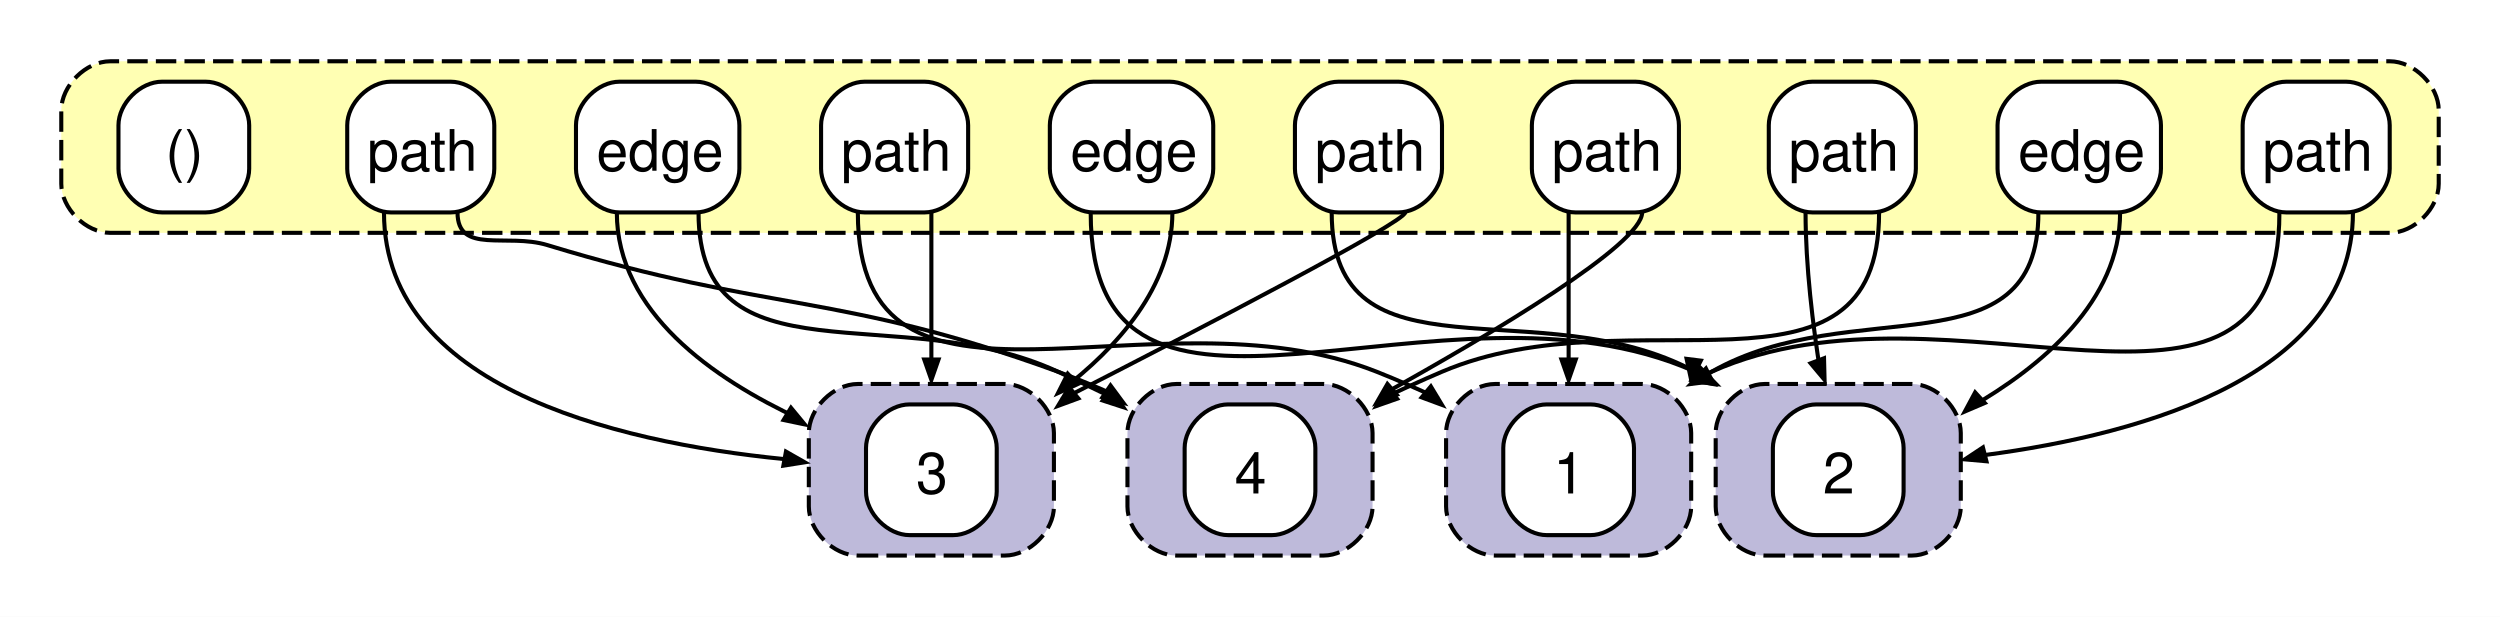
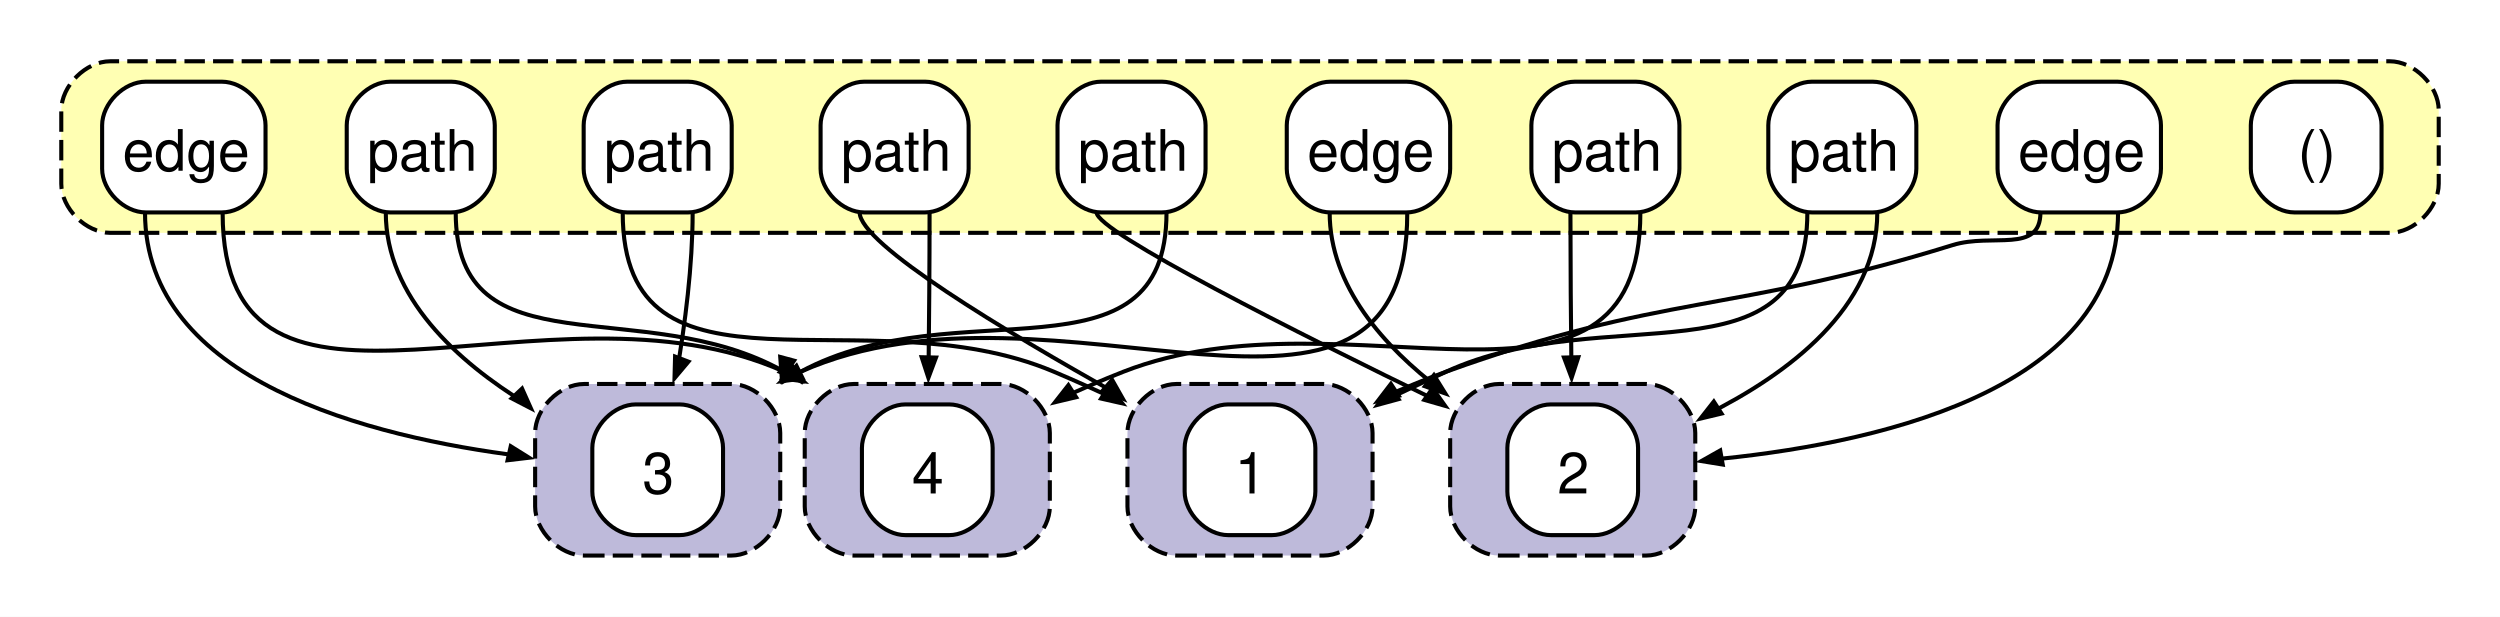
<svg xmlns="http://www.w3.org/2000/svg" xmlns:xlink="http://www.w3.org/1999/xlink" width="612pt" height="151pt" viewBox="0.00 0.00 612.00 151.00">
  <g id="graph0" class="graph" transform="scale(1 1) rotate(0) translate(4 147)">
    <polygon fill="white" stroke="none" points="-4,4 -4,-147 608,-147 608,4 -4,4" />
    <g id="clust1" class="cluster">
</g>
    <g id="clust2" class="cluster">
      <path fill="#ffffb3" stroke="black" stroke-dasharray="5,2" d="M23,-90C23,-90 581,-90 581,-90 587,-90 593,-96 593,-102 593,-102 593,-120 593,-120 593,-126 587,-132 581,-132 581,-132 23,-132 23,-132 17,-132 11,-126 11,-120 11,-120 11,-102 11,-102 11,-96 17,-90 23,-90" />
    </g>
    <g id="clust4" class="cluster">
</g>
    <g id="clust5" class="cluster">
-       <path fill="#bebada" stroke="black" stroke-dasharray="5,2" d="M428,-11C428,-11 464,-11 464,-11 470,-11 476,-17 476,-23 476,-23 476,-41 476,-41 476,-47 470,-53 464,-53 464,-53 428,-53 428,-53 422,-53 416,-47 416,-41 416,-41 416,-23 416,-23 416,-17 422,-11 428,-11" />
+       <path fill="#bebada" stroke="black" stroke-dasharray="5,2" d="M284,-11C284,-11 320,-11 320,-11 326,-11 332,-17 332,-23 332,-23 332,-41 332,-41 332,-47 326,-53 320,-53 320,-53 284,-53 284,-53 278,-53 272,-47 272,-41 272,-41 272,-23 272,-23 272,-17 278,-11 284,-11" />
    </g>
    <g id="clust7" class="cluster">
</g>
    <g id="clust8" class="cluster">
-       <path fill="#bebada" stroke="black" stroke-dasharray="5,2" d="M206,-11C206,-11 242,-11 242,-11 248,-11 254,-17 254,-23 254,-23 254,-41 254,-41 254,-47 248,-53 242,-53 242,-53 206,-53 206,-53 200,-53 194,-47 194,-41 194,-41 194,-23 194,-23 194,-17 200,-11 206,-11" />
+       <path fill="#bebada" stroke="black" stroke-dasharray="5,2" d="M139,-11C139,-11 175,-11 175,-11 181,-11 187,-17 187,-23 187,-23 187,-41 187,-41 187,-47 181,-53 175,-53 175,-53 139,-53 139,-53 133,-53 127,-47 127,-41 127,-41 127,-23 127,-23 127,-17 133,-11 139,-11" />
    </g>
    <g id="clust10" class="cluster">
</g>
    <g id="clust11" class="cluster">
-       <path fill="#bebada" stroke="black" stroke-dasharray="5,2" d="M284,-11C284,-11 320,-11 320,-11 326,-11 332,-17 332,-23 332,-23 332,-41 332,-41 332,-47 326,-53 320,-53 320,-53 284,-53 284,-53 278,-53 272,-47 272,-41 272,-41 272,-23 272,-23 272,-17 278,-11 284,-11" />
+       <path fill="#bebada" stroke="black" stroke-dasharray="5,2" d="M363,-11C363,-11 399,-11 399,-11 405,-11 411,-17 411,-23 411,-23 411,-41 411,-41 411,-47 405,-53 399,-53 399,-53 363,-53 363,-53 357,-53 351,-47 351,-41 351,-41 351,-23 351,-23 351,-17 357,-11 363,-11" />
    </g>
    <g id="clust13" class="cluster">
</g>
    <g id="clust14" class="cluster">
-       <path fill="#bebada" stroke="black" stroke-dasharray="5,2" d="M362,-11C362,-11 398,-11 398,-11 404,-11 410,-17 410,-23 410,-23 410,-41 410,-41 410,-47 404,-53 398,-53 398,-53 362,-53 362,-53 356,-53 350,-47 350,-41 350,-41 350,-23 350,-23 350,-17 356,-11 362,-11" />
+       <path fill="#bebada" stroke="black" stroke-dasharray="5,2" d="M205,-11C205,-11 241,-11 241,-11 247,-11 253,-17 253,-23 253,-23 253,-41 253,-41 253,-47 247,-53 241,-53 241,-53 205,-53 205,-53 199,-53 193,-47 193,-41 193,-41 193,-23 193,-23 193,-17 199,-11 205,-11" />
    </g>
    <g id="edge1" class="edge">
-       <path fill="none" stroke="black" d="M90,-95C90,-50.41 151.87,-37.79 191.52,-34.28" />
-       <polygon fill="black" stroke="black" points="188.4,-36.45 193,-33.83 187.77,-33.01 188.4,-36.45" />
+       <path fill="none" stroke="black" d="M90.44,-95C90.44,-74.25 107.98,-58.46 125.05,-48.02" />
+       <polygon fill="black" stroke="black" points="123.8,-51.88 125.96,-47.05 121.26,-49.48 123.8,-51.88" />
    </g>
    <g id="edge2" class="edge">
-       <path fill="none" stroke="black" d="M108,-95C108,-84.6 120.05,-90.03 130,-87 184.75,-70.31 201.21,-75.58 255,-56 259.89,-54.22 264.94,-52.09 269.85,-49.84" />
-       <polygon fill="black" stroke="black" points="267.85,-52.64 271,-48.38 265.88,-49.74 267.85,-52.64" />
+       <path fill="none" stroke="black" d="M107.56,-95C107.56,-55.27 153.45,-75.62 188,-56 189.54,-55.12 191.11,-54.21 192.68,-53.26" />
+       <polygon fill="black" stroke="black" points="189.25,-58.59 191.86,-53.98 186.94,-55.95 189.25,-58.59" />
    </g>
    <g id="edge3" class="edge">
-       <path fill="none" stroke="black" d="M554,-95C554,-30.84 473.58,-82.17 415,-56 414.75,-55.89 414.49,-55.77 414.24,-55.66" />
-       <polygon fill="black" stroke="black" points="415.18,-53.67 409.92,-53 413.61,-56.8 415.18,-53.67" />
+       <path fill="none" stroke="black" d="M438.44,-95C438.44,-52.04 389.03,-73.95 350,-56 344.94,-53.67 339.61,-51.17 334.41,-48.7" />
+       <polygon fill="black" stroke="black" points="338.36,-49.29 333.25,-47.9 336.38,-52.18 338.36,-49.29" />
    </g>
    <g id="edge4" class="edge">
-       <path fill="none" stroke="black" d="M572,-95C572,-53.34 515.87,-39.67 478.54,-35.19" />
-       <polygon fill="black" stroke="black" points="482.28,-34.08 477,-34.55 481.42,-37.47 482.28,-34.08" />
+       <path fill="none" stroke="black" d="M455.56,-95C455.56,-71.71 433.79,-55.49 413.77,-45.49" />
+       <polygon fill="black" stroke="black" points="417.43,-45.76 412.27,-44.53 415.54,-48.7 417.43,-45.76" />
    </g>
    <g id="edge6" class="edge">
-       <path fill="none" stroke="black" d="M340,-95C340,-92.61 290.19,-66.73 255.85,-49.17" />
-       <polygon fill="black" stroke="black" points="259.97,-49.47 255,-47.64 257.74,-52.18 259.97,-49.47" />
+       <path fill="none" stroke="black" d="M281.56,-95C281.56,-51.58 230.18,-76.66 192,-56 190.38,-55.12 188.74,-54.2 187.1,-53.24" />
+       <polygon fill="black" stroke="black" points="190.38,-58.71 187.39,-54.33 187,-59.62 190.38,-58.71" />
    </g>
    <g id="edge5" class="edge">
-       <path fill="none" stroke="black" d="M322,-95C322,-51.81 373.04,-76.6 411,-56 411.11,-55.94 411.22,-55.88 411.33,-55.82" />
-       <polygon fill="black" stroke="black" points="411.81,-56.99 415.29,-53 410.08,-53.95 411.81,-56.99" />
+       <path fill="none" stroke="black" d="M264.44,-95C264.44,-90.22 313.95,-65.33 348.44,-48.58" />
+       <polygon fill="black" stroke="black" points="346.7,-51.96 349.77,-47.64 344.68,-49.11 346.7,-51.96" />
    </g>
    <g id="edge8" class="edge">
-       <path fill="none" stroke="black" d="M224,-95C224,-81.98 224,-67.43 224,-55.7" />
-       <polygon fill="black" stroke="black" points="225.75,-59 224,-54 222.25,-59 225.75,-59" />
+       <path fill="none" stroke="black" d="M165.56,-95C165.56,-81.98 163.69,-67.57 161.69,-55.92" />
+       <polygon fill="black" stroke="black" points="164.53,-58.47 161.12,-54.41 161.26,-59.71 164.53,-58.47" />
    </g>
    <g id="edge7" class="edge">
-       <path fill="none" stroke="black" d="M206,-95C206,-35.95 278.09,-77.71 333,-56 337.96,-54.04 343.12,-51.76 348.13,-49.43" />
-       <polygon fill="black" stroke="black" points="346.27,-52.41 349,-47.88 344.03,-49.72 346.27,-52.41" />
+       <path fill="none" stroke="black" d="M148.44,-95C148.44,-44.98 207.94,-75.49 254,-56 258.95,-53.9 264.14,-51.57 269.19,-49.22" />
+       <polygon fill="black" stroke="black" points="267.41,-52.4 270.72,-48.26 265.55,-49.43 267.41,-52.4" />
    </g>
    <g id="edge10" class="edge">
-       <path fill="none" stroke="black" d="M456,-95C456,-44.38 395.57,-75.82 349,-56 344.09,-53.91 338.96,-51.57 333.96,-49.2" />
-       <polygon fill="black" stroke="black" points="338,-49.39 333,-47.63 335.81,-52.12 338,-49.39" />
+       <path fill="none" stroke="black" d="M397.56,-95C397.56,-36.14 325.82,-77.44 271,-56 265.99,-54.04 260.78,-51.78 255.71,-49.46" />
+       <polygon fill="black" stroke="black" points="259.43,-49.77 254.27,-48.54 257.54,-52.71 259.43,-49.77" />
    </g>
    <g id="edge9" class="edge">
-       <path fill="none" stroke="black" d="M438,-95C438,-81.88 439.78,-67.32 441.67,-55.61" />
-       <polygon fill="black" stroke="black" points="442.52,-59.3 442.65,-54 439.25,-58.06 442.52,-59.3" />
+       <path fill="none" stroke="black" d="M380.44,-95C380.44,-82.22 380.56,-67.96 380.69,-56.35" />
+       <polygon fill="black" stroke="black" points="382.37,-59.55 380.73,-54.51 378.87,-59.47 382.37,-59.55" />
    </g>
    <g id="edge12" class="edge">
-       <path fill="none" stroke="black" d="M398,-95C398,-87.23 362.01,-65.73 334.1,-50.23" />
-       <polygon fill="black" stroke="black" points="337.93,-50.36 333,-48.41 335.64,-53 337.93,-50.36" />
+       <path fill="none" stroke="black" d="M223.56,-95C223.56,-82.22 223.44,-67.96 223.31,-56.35" />
+       <polygon fill="black" stroke="black" points="225.13,-59.47 223.27,-54.51 221.63,-59.55 225.13,-59.47" />
    </g>
    <g id="edge11" class="edge">
-       <path fill="none" stroke="black" d="M380,-95C380,-81.98 380,-67.43 380,-55.7" />
-       <polygon fill="black" stroke="black" points="381.75,-59 380,-54 378.25,-59 381.75,-59" />
+       <path fill="none" stroke="black" d="M206.44,-95C206.44,-87.28 241.97,-65.93 269.7,-50.43" />
+       <polygon fill="black" stroke="black" points="268.25,-54.02 270.86,-49.41 265.95,-51.39 268.25,-54.02" />
    </g>
    <g id="edge13" class="edge">
-       <path fill="none" stroke="black" d="M495,-95C495,-55.44 449.38,-75.57 415,-56 413.36,-55.06 411.69,-54.08 410.01,-53.07" />
-       <polygon fill="black" stroke="black" points="412.35,-58.72 410,-53.98 408.88,-59.15 412.35,-58.72" />
+       <path fill="none" stroke="black" d="M495.5,-95C495.5,-84.8 483.74,-90.02 474,-87 419.74,-70.18 403.44,-75.26 350,-56 344.94,-54.18 339.7,-51.99 334.62,-49.71" />
+       <polygon fill="black" stroke="black" points="338.41,-50.1 333.27,-48.82 336.49,-53.02 338.41,-50.1" />
    </g>
    <g id="edge14" class="edge">
-       <path fill="none" stroke="black" d="M515,-95C515,-73.36 495.99,-57.36 477.93,-47.03" />
-       <polygon fill="black" stroke="black" points="481.87,-48.35 477,-46.27 479.51,-50.94 481.87,-48.35" />
+       <path fill="none" stroke="black" d="M514.5,-95C514.5,-50.73 453.37,-37.98 413.84,-34.37" />
+       <polygon fill="black" stroke="black" points="417.72,-33.28 412.49,-34.13 417.11,-36.73 417.72,-33.28" />
    </g>
    <g id="edge16" class="edge">
-       <path fill="none" stroke="black" d="M283,-95C283,-76.84 269.56,-61.9 255.51,-51.23" />
-       <polygon fill="black" stroke="black" points="259.82,-52.98 255,-50.78 257.39,-55.51 259.82,-52.98" />
+       <path fill="none" stroke="black" d="M340.5,-95C340.5,-26.76 254.33,-83.77 192,-56 191.87,-55.94 191.75,-55.89 191.62,-55.83" />
+       <polygon fill="black" stroke="black" points="192.52,-54.32 187.27,-53.67 190.97,-57.46 192.52,-54.32" />
    </g>
    <g id="edge15" class="edge">
-       <path fill="none" stroke="black" d="M263,-95C263,-26.98 348.88,-83.71 411,-56 411.25,-55.89 411.51,-55.77 411.76,-55.66" />
-       <polygon fill="black" stroke="black" points="412.39,-56.8 416.08,-53 410.83,-53.67 412.39,-56.8" />
+       <path fill="none" stroke="black" d="M321.5,-95C321.5,-76.93 334.82,-62.08 348.86,-51.45" />
+       <polygon fill="black" stroke="black" points="347.02,-55.17 349.82,-50.67 344.83,-52.44 347.02,-55.17" />
    </g>
    <g id="edge17" class="edge">
-       <path fill="none" stroke="black" d="M147,-95C147,-70.63 170.68,-54.23 191.78,-44.44" />
-       <polygon fill="black" stroke="black" points="189.63,-47.18 193,-43.1 187.82,-44.19 189.63,-47.18" />
+       <path fill="none" stroke="black" d="M31.5,-95C31.5,-53.76 86.64,-39.95 123.82,-35.33" />
+       <polygon fill="black" stroke="black" points="121.03,-37.75 125.52,-34.95 120.26,-34.33 121.03,-37.75" />
    </g>
    <g id="edge18" class="edge">
-       <path fill="none" stroke="black" d="M167,-95C167,-52.22 216.22,-74.07 255,-56 259.84,-53.75 264.93,-51.31 269.91,-48.91" />
-       <polygon fill="black" stroke="black" points="268.08,-51.73 271,-47.31 265.96,-48.95 268.08,-51.73" />
+       <path fill="none" stroke="black" d="M50.5,-95C50.5,-31.48 130.03,-81.97 188,-56 188.13,-55.94 188.25,-55.89 188.38,-55.83" />
+       <polygon fill="black" stroke="black" points="189.01,-57.47 192.71,-53.67 187.45,-54.34 189.01,-57.47" />
    </g>
    <g id="node1" class="node">
      <g id="a_node1">
        <a xlink:title="Unit-0: path-16275225025205966978">
-           <path fill="white" stroke="none" d="M91.67,-95C91.67,-95 106.33,-95 106.33,-95 111.67,-95 117,-100.33 117,-105.67 117,-105.67 117,-116.33 117,-116.33 117,-121.67 111.67,-127 106.33,-127 106.33,-127 91.67,-127 91.67,-127 86.33,-127 81,-121.67 81,-116.33 81,-116.33 81,-105.67 81,-105.67 81,-100.33 86.33,-95 91.67,-95" />
+           <path fill="white" stroke="none" d="M91.54,-95C91.54,-95 106.46,-95 106.46,-95 111.79,-95 117.12,-100.33 117.12,-105.67 117.12,-105.67 117.12,-116.33 117.12,-116.33 117.12,-121.67 111.79,-127 106.46,-127 106.46,-127 91.54,-127 91.54,-127 86.21,-127 80.88,-121.67 80.88,-116.33 80.88,-116.33 80.88,-105.67 80.88,-105.67 80.88,-100.33 86.21,-95 91.54,-95" />
          <text text-anchor="start" x="85.88" y="-105.2" font-family="Helvetica,sans-Serif" font-size="14.00">path</text>
-           <path fill="none" stroke="black" d="M91.67,-95C91.67,-95 106.33,-95 106.33,-95 111.67,-95 117,-100.33 117,-105.67 117,-105.67 117,-116.33 117,-116.33 117,-121.67 111.67,-127 106.33,-127 106.33,-127 91.67,-127 91.67,-127 86.33,-127 81,-121.67 81,-116.33 81,-116.33 81,-105.67 81,-105.67 81,-100.33 86.33,-95 91.67,-95" />
+           <path fill="none" stroke="black" d="M91.54,-95C91.54,-95 106.46,-95 106.46,-95 111.79,-95 117.12,-100.33 117.12,-105.67 117.12,-105.67 117.12,-116.33 117.12,-116.33 117.12,-121.67 111.79,-127 106.46,-127 106.46,-127 91.54,-127 91.54,-127 86.21,-127 80.88,-121.67 80.88,-116.33 80.88,-116.33 80.88,-105.67 80.88,-105.67 80.88,-100.33 86.21,-95 91.54,-95" />
        </a>
      </g>
    </g>
    <g id="node2" class="node">
      <g id="a_node2">
        <a xlink:title="i64-17615343019692007359: i64-17615343019692007359">
-           <path fill="white" stroke="none" d="M218.67,-16C218.67,-16 229.33,-16 229.33,-16 234.67,-16 240,-21.33 240,-26.67 240,-26.67 240,-37.33 240,-37.33 240,-42.67 234.67,-48 229.33,-48 229.33,-48 218.67,-48 218.67,-48 213.33,-48 208,-42.67 208,-37.33 208,-37.33 208,-26.67 208,-26.67 208,-21.33 213.33,-16 218.67,-16" />
-           <text text-anchor="start" x="220.25" y="-26.2" font-family="Helvetica,sans-Serif" font-size="14.00">3</text>
-           <path fill="none" stroke="black" d="M218.67,-16C218.67,-16 229.33,-16 229.33,-16 234.67,-16 240,-21.33 240,-26.67 240,-26.67 240,-37.33 240,-37.33 240,-42.67 234.67,-48 229.33,-48 229.33,-48 218.67,-48 218.67,-48 213.33,-48 208,-42.67 208,-37.33 208,-37.33 208,-26.67 208,-26.67 208,-21.33 213.33,-16 218.67,-16" />
+           <path fill="white" stroke="none" d="M151.67,-16C151.67,-16 162.33,-16 162.33,-16 167.67,-16 173,-21.33 173,-26.67 173,-26.67 173,-37.33 173,-37.33 173,-42.67 167.67,-48 162.33,-48 162.33,-48 151.67,-48 151.67,-48 146.33,-48 141,-42.67 141,-37.33 141,-37.33 141,-26.67 141,-26.67 141,-21.33 146.33,-16 151.67,-16" />
+           <text text-anchor="start" x="153.25" y="-26.2" font-family="Helvetica,sans-Serif" font-size="14.00">3</text>
+           <path fill="none" stroke="black" d="M151.67,-16C151.67,-16 162.33,-16 162.33,-16 167.67,-16 173,-21.33 173,-26.67 173,-26.67 173,-37.33 173,-37.33 173,-42.67 167.67,-48 162.33,-48 162.33,-48 151.67,-48 151.67,-48 146.33,-48 141,-42.67 141,-37.33 141,-37.33 141,-26.67 141,-26.67 141,-21.33 146.33,-16 151.67,-16" />
        </a>
      </g>
    </g>
    <g id="node3" class="node">
      <g id="a_node3">
        <a xlink:title="i64-5040379952546458196: i64-5040379952546458196">
-           <path fill="white" stroke="none" d="M296.67,-16C296.67,-16 307.33,-16 307.33,-16 312.67,-16 318,-21.33 318,-26.67 318,-26.67 318,-37.33 318,-37.33 318,-42.67 312.67,-48 307.33,-48 307.33,-48 296.67,-48 296.67,-48 291.33,-48 286,-42.67 286,-37.33 286,-37.33 286,-26.67 286,-26.67 286,-21.33 291.33,-16 296.67,-16" />
-           <text text-anchor="start" x="298.25" y="-26.2" font-family="Helvetica,sans-Serif" font-size="14.00">4</text>
-           <path fill="none" stroke="black" d="M296.67,-16C296.67,-16 307.33,-16 307.33,-16 312.67,-16 318,-21.33 318,-26.67 318,-26.67 318,-37.33 318,-37.33 318,-42.67 312.67,-48 307.33,-48 307.33,-48 296.67,-48 296.67,-48 291.33,-48 286,-42.67 286,-37.33 286,-37.33 286,-26.67 286,-26.67 286,-21.33 291.33,-16 296.67,-16" />
+           <path fill="white" stroke="none" d="M217.67,-16C217.67,-16 228.33,-16 228.33,-16 233.67,-16 239,-21.33 239,-26.67 239,-26.67 239,-37.33 239,-37.33 239,-42.67 233.67,-48 228.33,-48 228.33,-48 217.67,-48 217.67,-48 212.33,-48 207,-42.67 207,-37.33 207,-37.33 207,-26.67 207,-26.67 207,-21.33 212.33,-16 217.67,-16" />
+           <text text-anchor="start" x="219.25" y="-26.2" font-family="Helvetica,sans-Serif" font-size="14.00">4</text>
+           <path fill="none" stroke="black" d="M217.67,-16C217.67,-16 228.33,-16 228.33,-16 233.67,-16 239,-21.33 239,-26.67 239,-26.67 239,-37.33 239,-37.33 239,-42.67 233.67,-48 228.33,-48 228.33,-48 217.67,-48 217.67,-48 212.33,-48 207,-42.67 207,-37.33 207,-37.33 207,-26.67 207,-26.67 207,-21.33 212.33,-16 217.67,-16" />
        </a>
      </g>
    </g>
    <g id="node4" class="node">
      <g id="a_node4">
        <a xlink:title="Unit-0: path-7659469028595837896">
-           <path fill="white" stroke="none" d="M555.67,-95C555.67,-95 570.33,-95 570.33,-95 575.67,-95 581,-100.33 581,-105.67 581,-105.67 581,-116.33 581,-116.33 581,-121.67 575.67,-127 570.33,-127 570.33,-127 555.67,-127 555.67,-127 550.33,-127 545,-121.67 545,-116.33 545,-116.33 545,-105.67 545,-105.67 545,-100.33 550.33,-95 555.67,-95" />
-           <text text-anchor="start" x="549.88" y="-105.2" font-family="Helvetica,sans-Serif" font-size="14.00">path</text>
-           <path fill="none" stroke="black" d="M555.67,-95C555.67,-95 570.33,-95 570.33,-95 575.67,-95 581,-100.33 581,-105.67 581,-105.67 581,-116.33 581,-116.33 581,-121.67 575.67,-127 570.33,-127 570.33,-127 555.67,-127 555.67,-127 550.33,-127 545,-121.67 545,-116.33 545,-116.33 545,-105.67 545,-105.67 545,-100.33 550.33,-95 555.67,-95" />
+           <path fill="white" stroke="none" d="M439.54,-95C439.54,-95 454.46,-95 454.46,-95 459.79,-95 465.12,-100.33 465.12,-105.67 465.12,-105.67 465.12,-116.33 465.12,-116.33 465.12,-121.67 459.79,-127 454.46,-127 454.46,-127 439.54,-127 439.54,-127 434.21,-127 428.88,-121.67 428.88,-116.33 428.88,-116.33 428.88,-105.67 428.88,-105.67 428.88,-100.33 434.21,-95 439.54,-95" />
+           <text text-anchor="start" x="433.88" y="-105.2" font-family="Helvetica,sans-Serif" font-size="14.00">path</text>
+           <path fill="none" stroke="black" d="M439.54,-95C439.54,-95 454.46,-95 454.46,-95 459.79,-95 465.12,-100.33 465.12,-105.67 465.12,-105.67 465.12,-116.33 465.12,-116.33 465.12,-121.67 459.79,-127 454.46,-127 454.46,-127 439.54,-127 439.54,-127 434.21,-127 428.88,-121.67 428.88,-116.33 428.88,-116.33 428.88,-105.67 428.88,-105.67 428.88,-100.33 434.21,-95 439.54,-95" />
        </a>
      </g>
    </g>
    <g id="node5" class="node">
      <g id="a_node5">
        <a xlink:title="i64-5871781006564002453: i64-5871781006564002453">
-           <path fill="white" stroke="none" d="M374.67,-16C374.67,-16 385.33,-16 385.33,-16 390.67,-16 396,-21.33 396,-26.67 396,-26.67 396,-37.33 396,-37.33 396,-42.67 390.67,-48 385.33,-48 385.33,-48 374.67,-48 374.67,-48 369.33,-48 364,-42.67 364,-37.33 364,-37.33 364,-26.67 364,-26.67 364,-21.33 369.33,-16 374.67,-16" />
-           <text text-anchor="start" x="376.25" y="-26.2" font-family="Helvetica,sans-Serif" font-size="14.00">1</text>
-           <path fill="none" stroke="black" d="M374.67,-16C374.67,-16 385.33,-16 385.33,-16 390.67,-16 396,-21.33 396,-26.67 396,-26.67 396,-37.33 396,-37.33 396,-42.67 390.67,-48 385.33,-48 385.33,-48 374.67,-48 374.67,-48 369.33,-48 364,-42.67 364,-37.33 364,-37.33 364,-26.67 364,-26.67 364,-21.33 369.33,-16 374.67,-16" />
+           <path fill="white" stroke="none" d="M296.67,-16C296.67,-16 307.33,-16 307.33,-16 312.67,-16 318,-21.33 318,-26.67 318,-26.67 318,-37.33 318,-37.33 318,-42.67 312.67,-48 307.33,-48 307.33,-48 296.67,-48 296.67,-48 291.33,-48 286,-42.67 286,-37.33 286,-37.33 286,-26.67 286,-26.67 286,-21.33 291.33,-16 296.67,-16" />
+           <text text-anchor="start" x="298.25" y="-26.2" font-family="Helvetica,sans-Serif" font-size="14.00">1</text>
+           <path fill="none" stroke="black" d="M296.67,-16C296.67,-16 307.33,-16 307.33,-16 312.67,-16 318,-21.33 318,-26.67 318,-26.67 318,-37.33 318,-37.33 318,-42.67 312.67,-48 307.33,-48 307.33,-48 296.67,-48 296.67,-48 291.33,-48 286,-42.67 286,-37.33 286,-37.33 286,-26.67 286,-26.67 286,-21.33 291.33,-16 296.67,-16" />
        </a>
      </g>
    </g>
    <g id="node6" class="node">
      <g id="a_node6">
        <a xlink:title="i64-11743562013128004906: i64-11743562013128004906">
-           <path fill="white" stroke="none" d="M440.67,-16C440.67,-16 451.33,-16 451.33,-16 456.67,-16 462,-21.33 462,-26.67 462,-26.67 462,-37.33 462,-37.33 462,-42.67 456.67,-48 451.33,-48 451.33,-48 440.67,-48 440.67,-48 435.33,-48 430,-42.67 430,-37.33 430,-37.33 430,-26.67 430,-26.67 430,-21.33 435.33,-16 440.67,-16" />
-           <text text-anchor="start" x="442.25" y="-26.2" font-family="Helvetica,sans-Serif" font-size="14.00">2</text>
-           <path fill="none" stroke="black" d="M440.67,-16C440.67,-16 451.33,-16 451.33,-16 456.67,-16 462,-21.33 462,-26.67 462,-26.67 462,-37.33 462,-37.33 462,-42.67 456.67,-48 451.33,-48 451.33,-48 440.67,-48 440.67,-48 435.33,-48 430,-42.67 430,-37.33 430,-37.33 430,-26.67 430,-26.67 430,-21.33 435.33,-16 440.67,-16" />
+           <path fill="white" stroke="none" d="M375.67,-16C375.67,-16 386.33,-16 386.33,-16 391.67,-16 397,-21.33 397,-26.67 397,-26.67 397,-37.33 397,-37.33 397,-42.67 391.67,-48 386.33,-48 386.33,-48 375.67,-48 375.67,-48 370.33,-48 365,-42.67 365,-37.33 365,-37.33 365,-26.67 365,-26.67 365,-21.33 370.33,-16 375.67,-16" />
+           <text text-anchor="start" x="377.25" y="-26.2" font-family="Helvetica,sans-Serif" font-size="14.00">2</text>
+           <path fill="none" stroke="black" d="M375.67,-16C375.67,-16 386.33,-16 386.33,-16 391.67,-16 397,-21.33 397,-26.67 397,-26.67 397,-37.33 397,-37.33 397,-42.67 391.67,-48 386.33,-48 386.33,-48 375.67,-48 375.67,-48 370.33,-48 365,-42.67 365,-37.33 365,-37.33 365,-26.67 365,-26.67 365,-21.33 370.33,-16 375.67,-16" />
        </a>
      </g>
    </g>
    <g id="node7" class="node">
      <g id="a_node7">
        <a xlink:title="Unit-0: path-1081172882011038115">
-           <path fill="white" stroke="none" d="M323.67,-95C323.67,-95 338.33,-95 338.33,-95 343.67,-95 349,-100.33 349,-105.67 349,-105.67 349,-116.33 349,-116.33 349,-121.67 343.67,-127 338.33,-127 338.33,-127 323.67,-127 323.67,-127 318.33,-127 313,-121.67 313,-116.33 313,-116.33 313,-105.67 313,-105.67 313,-100.33 318.33,-95 323.67,-95" />
-           <text text-anchor="start" x="317.88" y="-105.2" font-family="Helvetica,sans-Serif" font-size="14.00">path</text>
-           <path fill="none" stroke="black" d="M323.67,-95C323.67,-95 338.33,-95 338.33,-95 343.67,-95 349,-100.33 349,-105.67 349,-105.67 349,-116.33 349,-116.33 349,-121.67 343.67,-127 338.33,-127 338.33,-127 323.67,-127 323.67,-127 318.33,-127 313,-121.67 313,-116.33 313,-116.33 313,-105.67 313,-105.67 313,-100.33 318.33,-95 323.67,-95" />
+           <path fill="white" stroke="none" d="M265.54,-95C265.54,-95 280.46,-95 280.46,-95 285.79,-95 291.12,-100.33 291.12,-105.67 291.12,-105.67 291.12,-116.33 291.12,-116.33 291.12,-121.67 285.79,-127 280.46,-127 280.46,-127 265.54,-127 265.54,-127 260.21,-127 254.88,-121.67 254.88,-116.33 254.88,-116.33 254.88,-105.67 254.88,-105.67 254.88,-100.33 260.21,-95 265.54,-95" />
+           <text text-anchor="start" x="259.88" y="-105.2" font-family="Helvetica,sans-Serif" font-size="14.00">path</text>
+           <path fill="none" stroke="black" d="M265.54,-95C265.54,-95 280.46,-95 280.46,-95 285.79,-95 291.12,-100.33 291.12,-105.67 291.12,-105.67 291.12,-116.33 291.12,-116.33 291.12,-121.67 285.79,-127 280.46,-127 280.46,-127 265.54,-127 265.54,-127 260.21,-127 254.88,-121.67 254.88,-116.33 254.88,-116.33 254.88,-105.67 254.88,-105.67 254.88,-100.33 260.21,-95 265.54,-95" />
        </a>
      </g>
    </g>
    <g id="node8" class="node">
      <g id="a_node8">
        <a xlink:title="Unit-0: path-13531250035159840349">
-           <path fill="white" stroke="none" d="M207.67,-95C207.67,-95 222.33,-95 222.33,-95 227.67,-95 233,-100.33 233,-105.67 233,-105.67 233,-116.33 233,-116.33 233,-121.67 227.67,-127 222.33,-127 222.33,-127 207.67,-127 207.67,-127 202.33,-127 197,-121.67 197,-116.33 197,-116.33 197,-105.67 197,-105.67 197,-100.33 202.33,-95 207.67,-95" />
-           <text text-anchor="start" x="201.88" y="-105.2" font-family="Helvetica,sans-Serif" font-size="14.00">path</text>
-           <path fill="none" stroke="black" d="M207.67,-95C207.67,-95 222.33,-95 222.33,-95 227.67,-95 233,-100.33 233,-105.67 233,-105.67 233,-116.33 233,-116.33 233,-121.67 227.67,-127 222.33,-127 222.33,-127 207.67,-127 207.67,-127 202.33,-127 197,-121.67 197,-116.33 197,-116.33 197,-105.67 197,-105.67 197,-100.33 202.33,-95 207.67,-95" />
+           <path fill="white" stroke="none" d="M149.54,-95C149.54,-95 164.46,-95 164.46,-95 169.79,-95 175.12,-100.33 175.12,-105.67 175.12,-105.67 175.12,-116.33 175.12,-116.33 175.12,-121.67 169.79,-127 164.46,-127 164.46,-127 149.54,-127 149.54,-127 144.21,-127 138.88,-121.67 138.88,-116.33 138.88,-116.33 138.88,-105.67 138.88,-105.67 138.88,-100.33 144.21,-95 149.54,-95" />
+           <text text-anchor="start" x="143.88" y="-105.2" font-family="Helvetica,sans-Serif" font-size="14.00">path</text>
+           <path fill="none" stroke="black" d="M149.54,-95C149.54,-95 164.46,-95 164.46,-95 169.79,-95 175.12,-100.33 175.12,-105.67 175.12,-105.67 175.12,-116.33 175.12,-116.33 175.12,-121.67 169.79,-127 164.46,-127 164.46,-127 149.54,-127 149.54,-127 144.21,-127 138.88,-121.67 138.88,-116.33 138.88,-116.33 138.88,-105.67 138.88,-105.67 138.88,-100.33 144.21,-95 149.54,-95" />
        </a>
      </g>
    </g>
    <g id="node9" class="node">
      <g id="a_node9">
        <a xlink:title="Unit-0: path-15318938057191675792">
-           <path fill="white" stroke="none" d="M439.67,-95C439.67,-95 454.33,-95 454.33,-95 459.67,-95 465,-100.33 465,-105.67 465,-105.67 465,-116.33 465,-116.33 465,-121.67 459.67,-127 454.33,-127 454.33,-127 439.67,-127 439.67,-127 434.33,-127 429,-121.67 429,-116.33 429,-116.33 429,-105.67 429,-105.67 429,-100.33 434.33,-95 439.67,-95" />
-           <text text-anchor="start" x="433.88" y="-105.2" font-family="Helvetica,sans-Serif" font-size="14.00">path</text>
-           <path fill="none" stroke="black" d="M439.67,-95C439.67,-95 454.33,-95 454.33,-95 459.67,-95 465,-100.33 465,-105.67 465,-105.67 465,-116.33 465,-116.33 465,-121.67 459.67,-127 454.33,-127 454.33,-127 439.67,-127 439.67,-127 434.33,-127 429,-121.67 429,-116.33 429,-116.33 429,-105.67 429,-105.67 429,-100.33 434.33,-95 439.67,-95" />
+           <path fill="white" stroke="none" d="M381.54,-95C381.54,-95 396.46,-95 396.46,-95 401.79,-95 407.12,-100.33 407.12,-105.67 407.12,-105.67 407.12,-116.33 407.12,-116.33 407.12,-121.67 401.79,-127 396.46,-127 396.46,-127 381.54,-127 381.54,-127 376.21,-127 370.88,-121.67 370.88,-116.33 370.88,-116.33 370.88,-105.67 370.88,-105.67 370.88,-100.33 376.21,-95 381.54,-95" />
+           <text text-anchor="start" x="375.88" y="-105.2" font-family="Helvetica,sans-Serif" font-size="14.00">path</text>
+           <path fill="none" stroke="black" d="M381.54,-95C381.54,-95 396.46,-95 396.46,-95 401.79,-95 407.12,-100.33 407.12,-105.67 407.12,-105.67 407.12,-116.33 407.12,-116.33 407.12,-121.67 401.79,-127 396.46,-127 396.46,-127 381.54,-127 381.54,-127 376.21,-127 370.88,-121.67 370.88,-116.33 370.88,-116.33 370.88,-105.67 370.88,-105.67 370.88,-100.33 376.21,-95 381.54,-95" />
        </a>
      </g>
    </g>
    <g id="node10" class="node">
      <g id="a_node10">
        <a xlink:title="Unit-0: path-5996666920560749382">
-           <path fill="white" stroke="none" d="M381.67,-95C381.67,-95 396.33,-95 396.33,-95 401.67,-95 407,-100.33 407,-105.67 407,-105.67 407,-116.33 407,-116.33 407,-121.67 401.67,-127 396.33,-127 396.33,-127 381.67,-127 381.67,-127 376.33,-127 371,-121.67 371,-116.33 371,-116.33 371,-105.67 371,-105.67 371,-100.33 376.33,-95 381.67,-95" />
-           <text text-anchor="start" x="375.88" y="-105.2" font-family="Helvetica,sans-Serif" font-size="14.00">path</text>
-           <path fill="none" stroke="black" d="M381.67,-95C381.67,-95 396.33,-95 396.33,-95 401.67,-95 407,-100.33 407,-105.67 407,-105.67 407,-116.33 407,-116.33 407,-121.67 401.67,-127 396.33,-127 396.33,-127 381.67,-127 381.67,-127 376.33,-127 371,-121.67 371,-116.33 371,-116.33 371,-105.67 371,-105.67 371,-100.33 376.33,-95 381.67,-95" />
+           <path fill="white" stroke="none" d="M207.54,-95C207.54,-95 222.46,-95 222.46,-95 227.79,-95 233.12,-100.33 233.12,-105.67 233.12,-105.67 233.12,-116.33 233.12,-116.33 233.12,-121.67 227.79,-127 222.46,-127 222.46,-127 207.54,-127 207.54,-127 202.21,-127 196.88,-121.67 196.88,-116.33 196.88,-116.33 196.88,-105.67 196.88,-105.67 196.88,-100.33 202.21,-95 207.54,-95" />
+           <text text-anchor="start" x="201.88" y="-105.2" font-family="Helvetica,sans-Serif" font-size="14.00">path</text>
+           <path fill="none" stroke="black" d="M207.54,-95C207.54,-95 222.46,-95 222.46,-95 227.79,-95 233.12,-100.33 233.12,-105.67 233.12,-105.67 233.12,-116.33 233.12,-116.33 233.12,-121.67 227.79,-127 222.46,-127 222.46,-127 207.54,-127 207.54,-127 202.21,-127 196.88,-121.67 196.88,-116.33 196.88,-116.33 196.88,-105.67 196.88,-105.67 196.88,-100.33 202.21,-95 207.54,-95" />
        </a>
      </g>
    </g>
    <g id="node11" class="node">
      <g id="a_node11">
        <a xlink:title="Unit-0: edge-7659469028595837896">
          <path fill="white" stroke="none" d="M495.67,-95C495.67,-95 514.33,-95 514.33,-95 519.67,-95 525,-100.33 525,-105.67 525,-105.67 525,-116.33 525,-116.33 525,-121.67 519.67,-127 514.33,-127 514.33,-127 495.67,-127 495.67,-127 490.33,-127 485,-121.67 485,-116.33 485,-116.33 485,-105.67 485,-105.67 485,-100.33 490.33,-95 495.67,-95" />
          <text text-anchor="start" x="490" y="-105.2" font-family="Helvetica,sans-Serif" font-size="14.00">edge</text>
          <path fill="none" stroke="black" d="M495.67,-95C495.67,-95 514.33,-95 514.33,-95 519.67,-95 525,-100.33 525,-105.67 525,-105.67 525,-116.33 525,-116.33 525,-121.67 519.67,-127 514.33,-127 514.33,-127 495.67,-127 495.67,-127 490.33,-127 485,-121.67 485,-116.33 485,-116.33 485,-105.67 485,-105.67 485,-100.33 490.33,-95 495.67,-95" />
        </a>
      </g>
    </g>
    <g id="node12" class="node">
      <g id="a_node12">
        <a xlink:title="Unit-0: edge-1081172882011038115">
-           <path fill="white" stroke="none" d="M263.67,-95C263.67,-95 282.33,-95 282.33,-95 287.67,-95 293,-100.33 293,-105.67 293,-105.67 293,-116.33 293,-116.33 293,-121.67 287.67,-127 282.33,-127 282.33,-127 263.67,-127 263.67,-127 258.33,-127 253,-121.67 253,-116.33 253,-116.33 253,-105.67 253,-105.67 253,-100.33 258.33,-95 263.67,-95" />
-           <text text-anchor="start" x="258" y="-105.2" font-family="Helvetica,sans-Serif" font-size="14.00">edge</text>
-           <path fill="none" stroke="black" d="M263.67,-95C263.67,-95 282.33,-95 282.33,-95 287.67,-95 293,-100.33 293,-105.67 293,-105.67 293,-116.33 293,-116.33 293,-121.67 287.67,-127 282.33,-127 282.33,-127 263.67,-127 263.67,-127 258.33,-127 253,-121.67 253,-116.33 253,-116.33 253,-105.67 253,-105.67 253,-100.33 258.33,-95 263.67,-95" />
+           <path fill="white" stroke="none" d="M321.67,-95C321.67,-95 340.33,-95 340.33,-95 345.67,-95 351,-100.33 351,-105.67 351,-105.67 351,-116.33 351,-116.33 351,-121.67 345.67,-127 340.33,-127 340.33,-127 321.67,-127 321.67,-127 316.33,-127 311,-121.67 311,-116.33 311,-116.33 311,-105.67 311,-105.67 311,-100.33 316.33,-95 321.67,-95" />
+           <text text-anchor="start" x="316" y="-105.2" font-family="Helvetica,sans-Serif" font-size="14.00">edge</text>
+           <path fill="none" stroke="black" d="M321.67,-95C321.67,-95 340.33,-95 340.33,-95 345.67,-95 351,-100.33 351,-105.67 351,-105.67 351,-116.33 351,-116.33 351,-121.67 345.67,-127 340.33,-127 340.33,-127 321.67,-127 321.67,-127 316.33,-127 311,-121.67 311,-116.33 311,-116.33 311,-105.67 311,-105.67 311,-100.33 316.33,-95 321.67,-95" />
        </a>
      </g>
    </g>
    <g id="node13" class="node">
      <g id="a_node13">
        <a xlink:title="Unit-0: edge-16275225025205966978">
-           <path fill="white" stroke="none" d="M147.67,-95C147.67,-95 166.33,-95 166.33,-95 171.67,-95 177,-100.33 177,-105.67 177,-105.67 177,-116.33 177,-116.33 177,-121.67 171.67,-127 166.33,-127 166.33,-127 147.67,-127 147.67,-127 142.33,-127 137,-121.67 137,-116.33 137,-116.33 137,-105.67 137,-105.67 137,-100.33 142.33,-95 147.67,-95" />
-           <text text-anchor="start" x="142" y="-105.2" font-family="Helvetica,sans-Serif" font-size="14.00">edge</text>
-           <path fill="none" stroke="black" d="M147.67,-95C147.67,-95 166.33,-95 166.33,-95 171.67,-95 177,-100.33 177,-105.67 177,-105.67 177,-116.33 177,-116.33 177,-121.67 171.67,-127 166.33,-127 166.33,-127 147.67,-127 147.67,-127 142.33,-127 137,-121.67 137,-116.33 137,-116.33 137,-105.67 137,-105.67 137,-100.33 142.33,-95 147.67,-95" />
+           <path fill="white" stroke="none" d="M31.67,-95C31.67,-95 50.33,-95 50.33,-95 55.67,-95 61,-100.33 61,-105.67 61,-105.67 61,-116.33 61,-116.33 61,-121.67 55.67,-127 50.33,-127 50.33,-127 31.67,-127 31.67,-127 26.33,-127 21,-121.67 21,-116.33 21,-116.33 21,-105.67 21,-105.67 21,-100.33 26.33,-95 31.67,-95" />
+           <text text-anchor="start" x="26" y="-105.2" font-family="Helvetica,sans-Serif" font-size="14.00">edge</text>
+           <path fill="none" stroke="black" d="M31.67,-95C31.67,-95 50.33,-95 50.33,-95 55.67,-95 61,-100.33 61,-105.67 61,-105.67 61,-116.33 61,-116.33 61,-121.67 55.67,-127 50.33,-127 50.33,-127 31.67,-127 31.67,-127 26.33,-127 21,-121.67 21,-116.33 21,-116.33 21,-105.67 21,-105.67 21,-100.33 26.33,-95 31.67,-95" />
        </a>
      </g>
    </g>
    <g id="node14" class="node">
      <g id="a_node14">
        <a xlink:title="Unit-0: Unit-0">
-           <path fill="white" stroke="none" d="M35.67,-95C35.67,-95 46.33,-95 46.33,-95 51.67,-95 57,-100.33 57,-105.67 57,-105.67 57,-116.33 57,-116.33 57,-121.67 51.67,-127 46.33,-127 46.33,-127 35.67,-127 35.67,-127 30.33,-127 25,-121.67 25,-116.33 25,-116.33 25,-105.67 25,-105.67 25,-100.33 30.33,-95 35.67,-95" />
-           <text text-anchor="start" x="36.5" y="-105.2" font-family="Helvetica,sans-Serif" font-size="14.00">()</text>
-           <path fill="none" stroke="black" d="M35.67,-95C35.67,-95 46.33,-95 46.33,-95 51.67,-95 57,-100.33 57,-105.67 57,-105.67 57,-116.33 57,-116.33 57,-121.67 51.67,-127 46.33,-127 46.33,-127 35.67,-127 35.67,-127 30.33,-127 25,-121.67 25,-116.33 25,-116.33 25,-105.67 25,-105.67 25,-100.33 30.33,-95 35.67,-95" />
+           <path fill="white" stroke="none" d="M557.67,-95C557.67,-95 568.33,-95 568.33,-95 573.67,-95 579,-100.33 579,-105.67 579,-105.67 579,-116.33 579,-116.33 579,-121.67 573.67,-127 568.33,-127 568.33,-127 557.67,-127 557.67,-127 552.33,-127 547,-121.67 547,-116.33 547,-116.33 547,-105.67 547,-105.67 547,-100.33 552.33,-95 557.67,-95" />
+           <text text-anchor="start" x="558.5" y="-105.2" font-family="Helvetica,sans-Serif" font-size="14.00">()</text>
+           <path fill="none" stroke="black" d="M557.67,-95C557.67,-95 568.33,-95 568.33,-95 573.67,-95 579,-100.33 579,-105.67 579,-105.67 579,-116.33 579,-116.33 579,-121.67 573.67,-127 568.33,-127 568.33,-127 557.67,-127 557.67,-127 552.33,-127 547,-121.67 547,-116.33 547,-116.33 547,-105.67 547,-105.67 547,-100.33 552.33,-95 557.67,-95" />
        </a>
      </g>
    </g>
  </g>
</svg>
